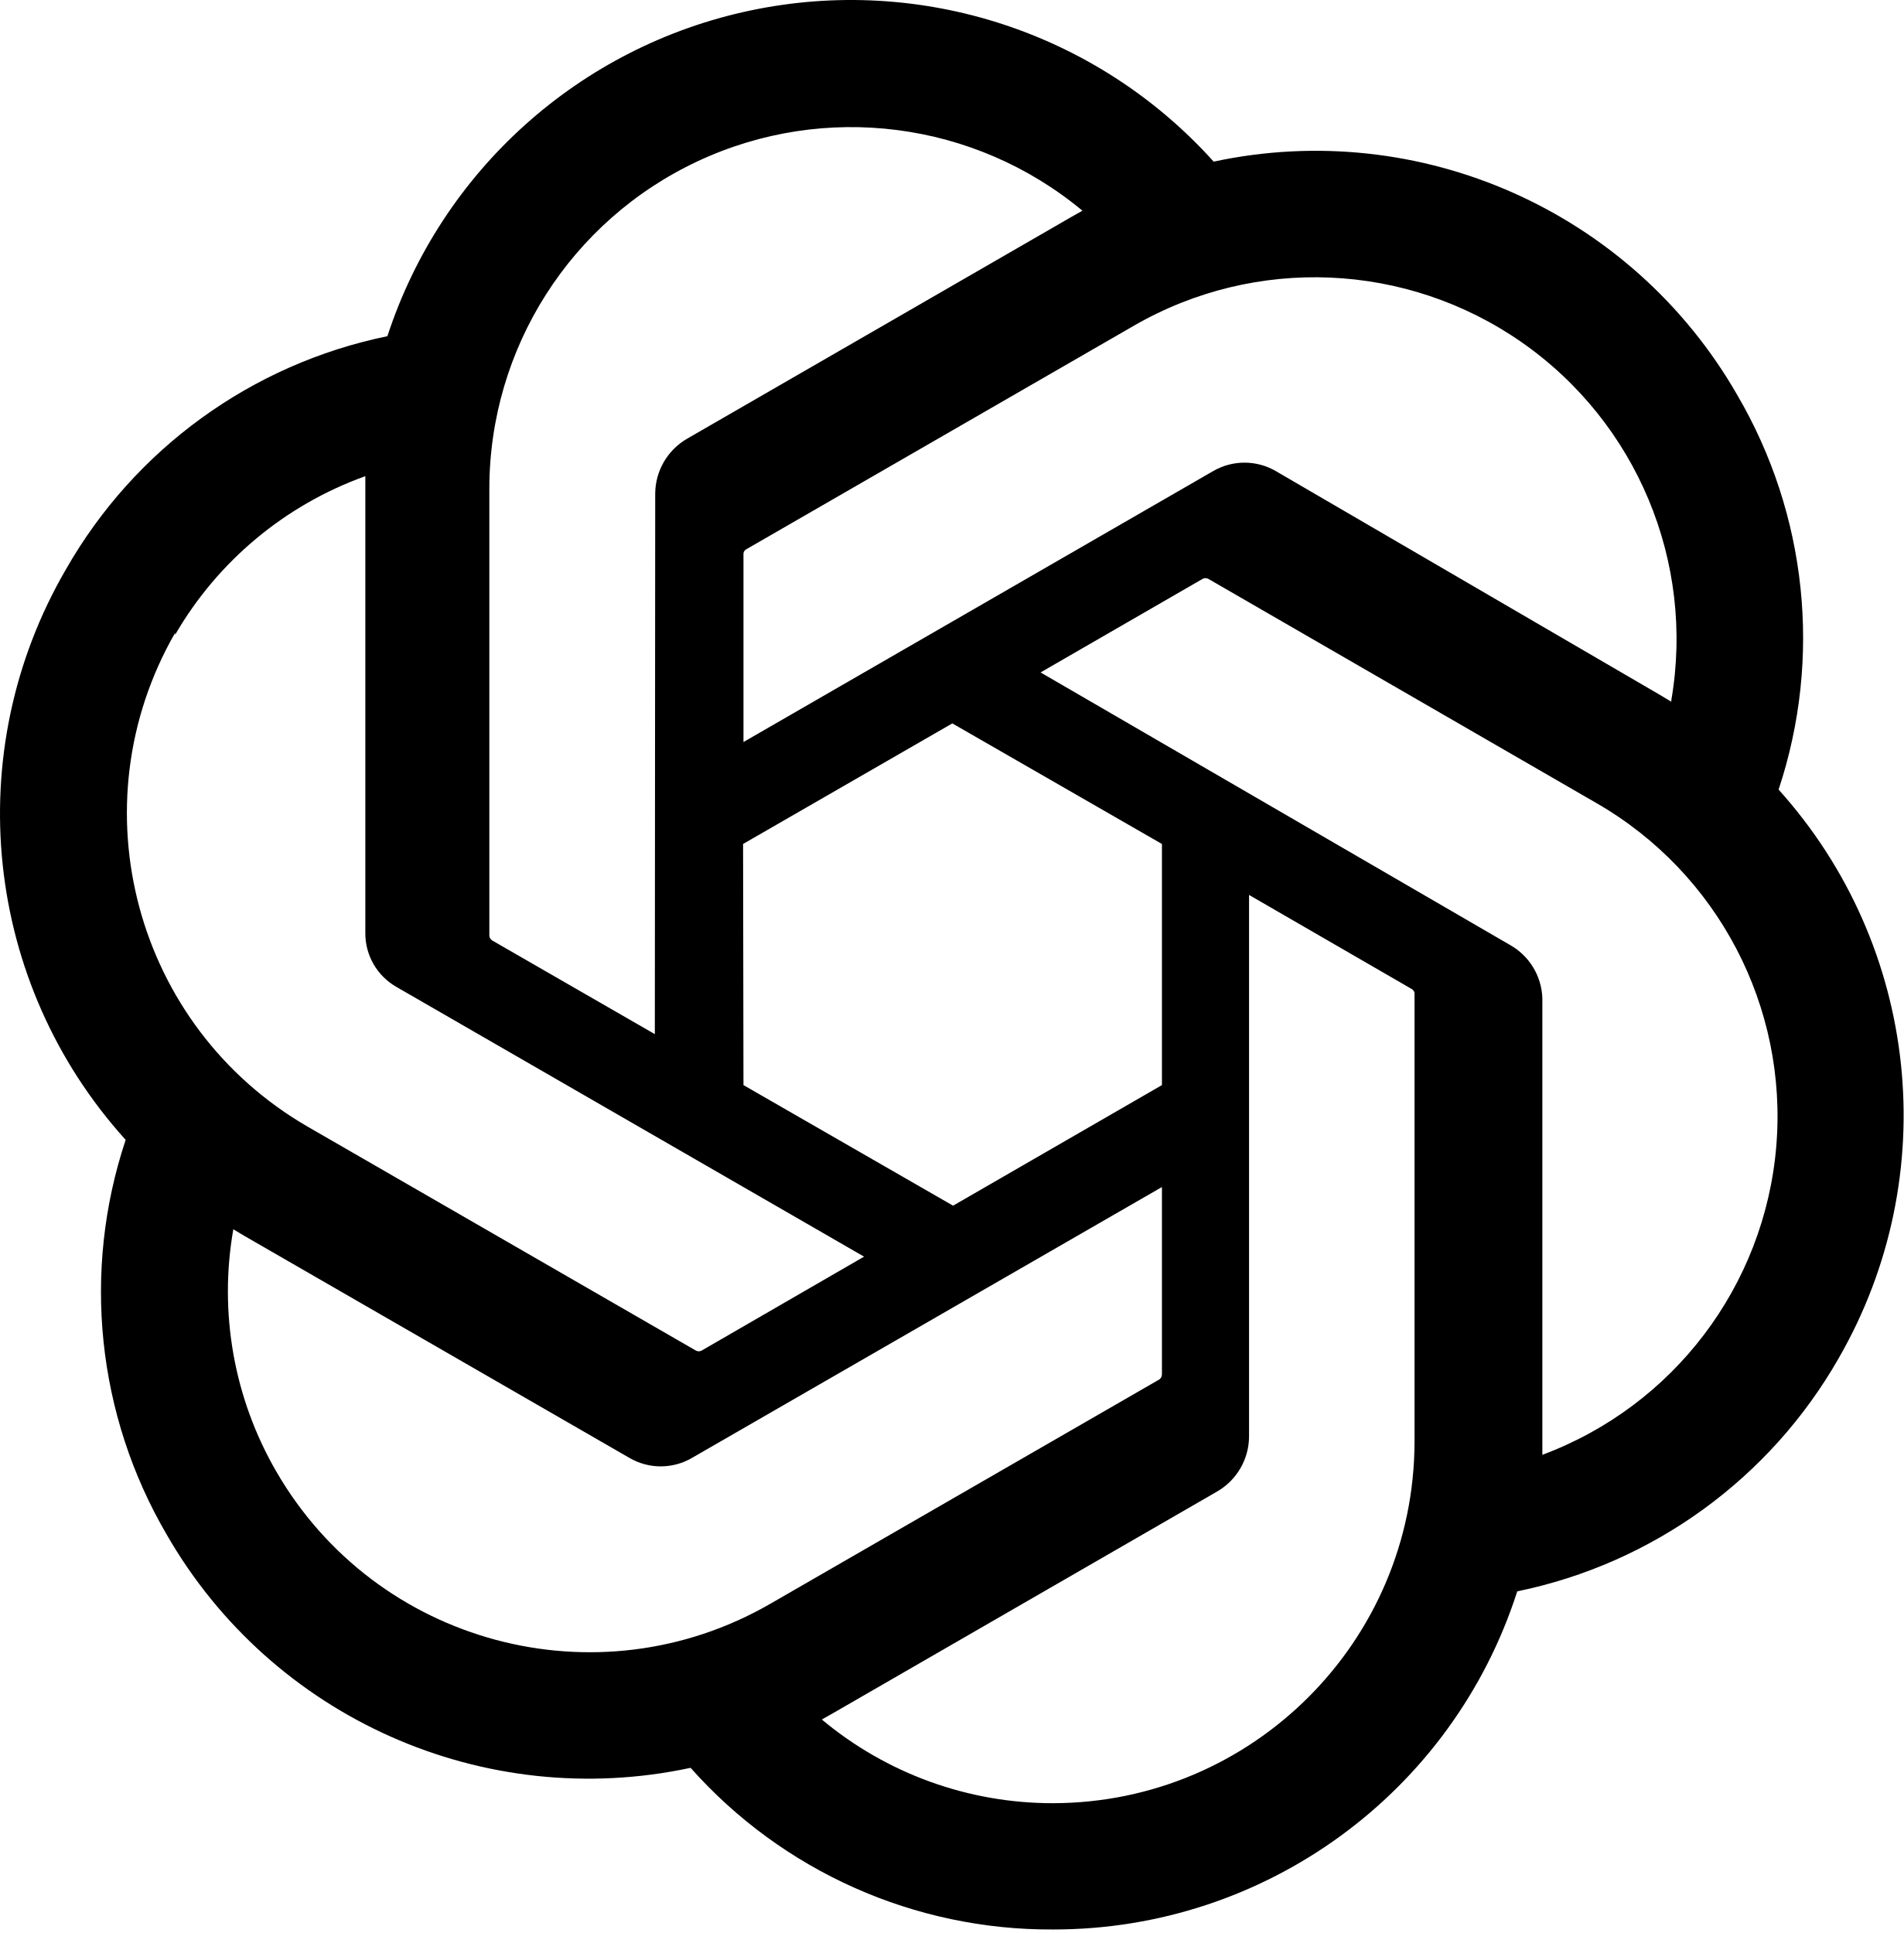
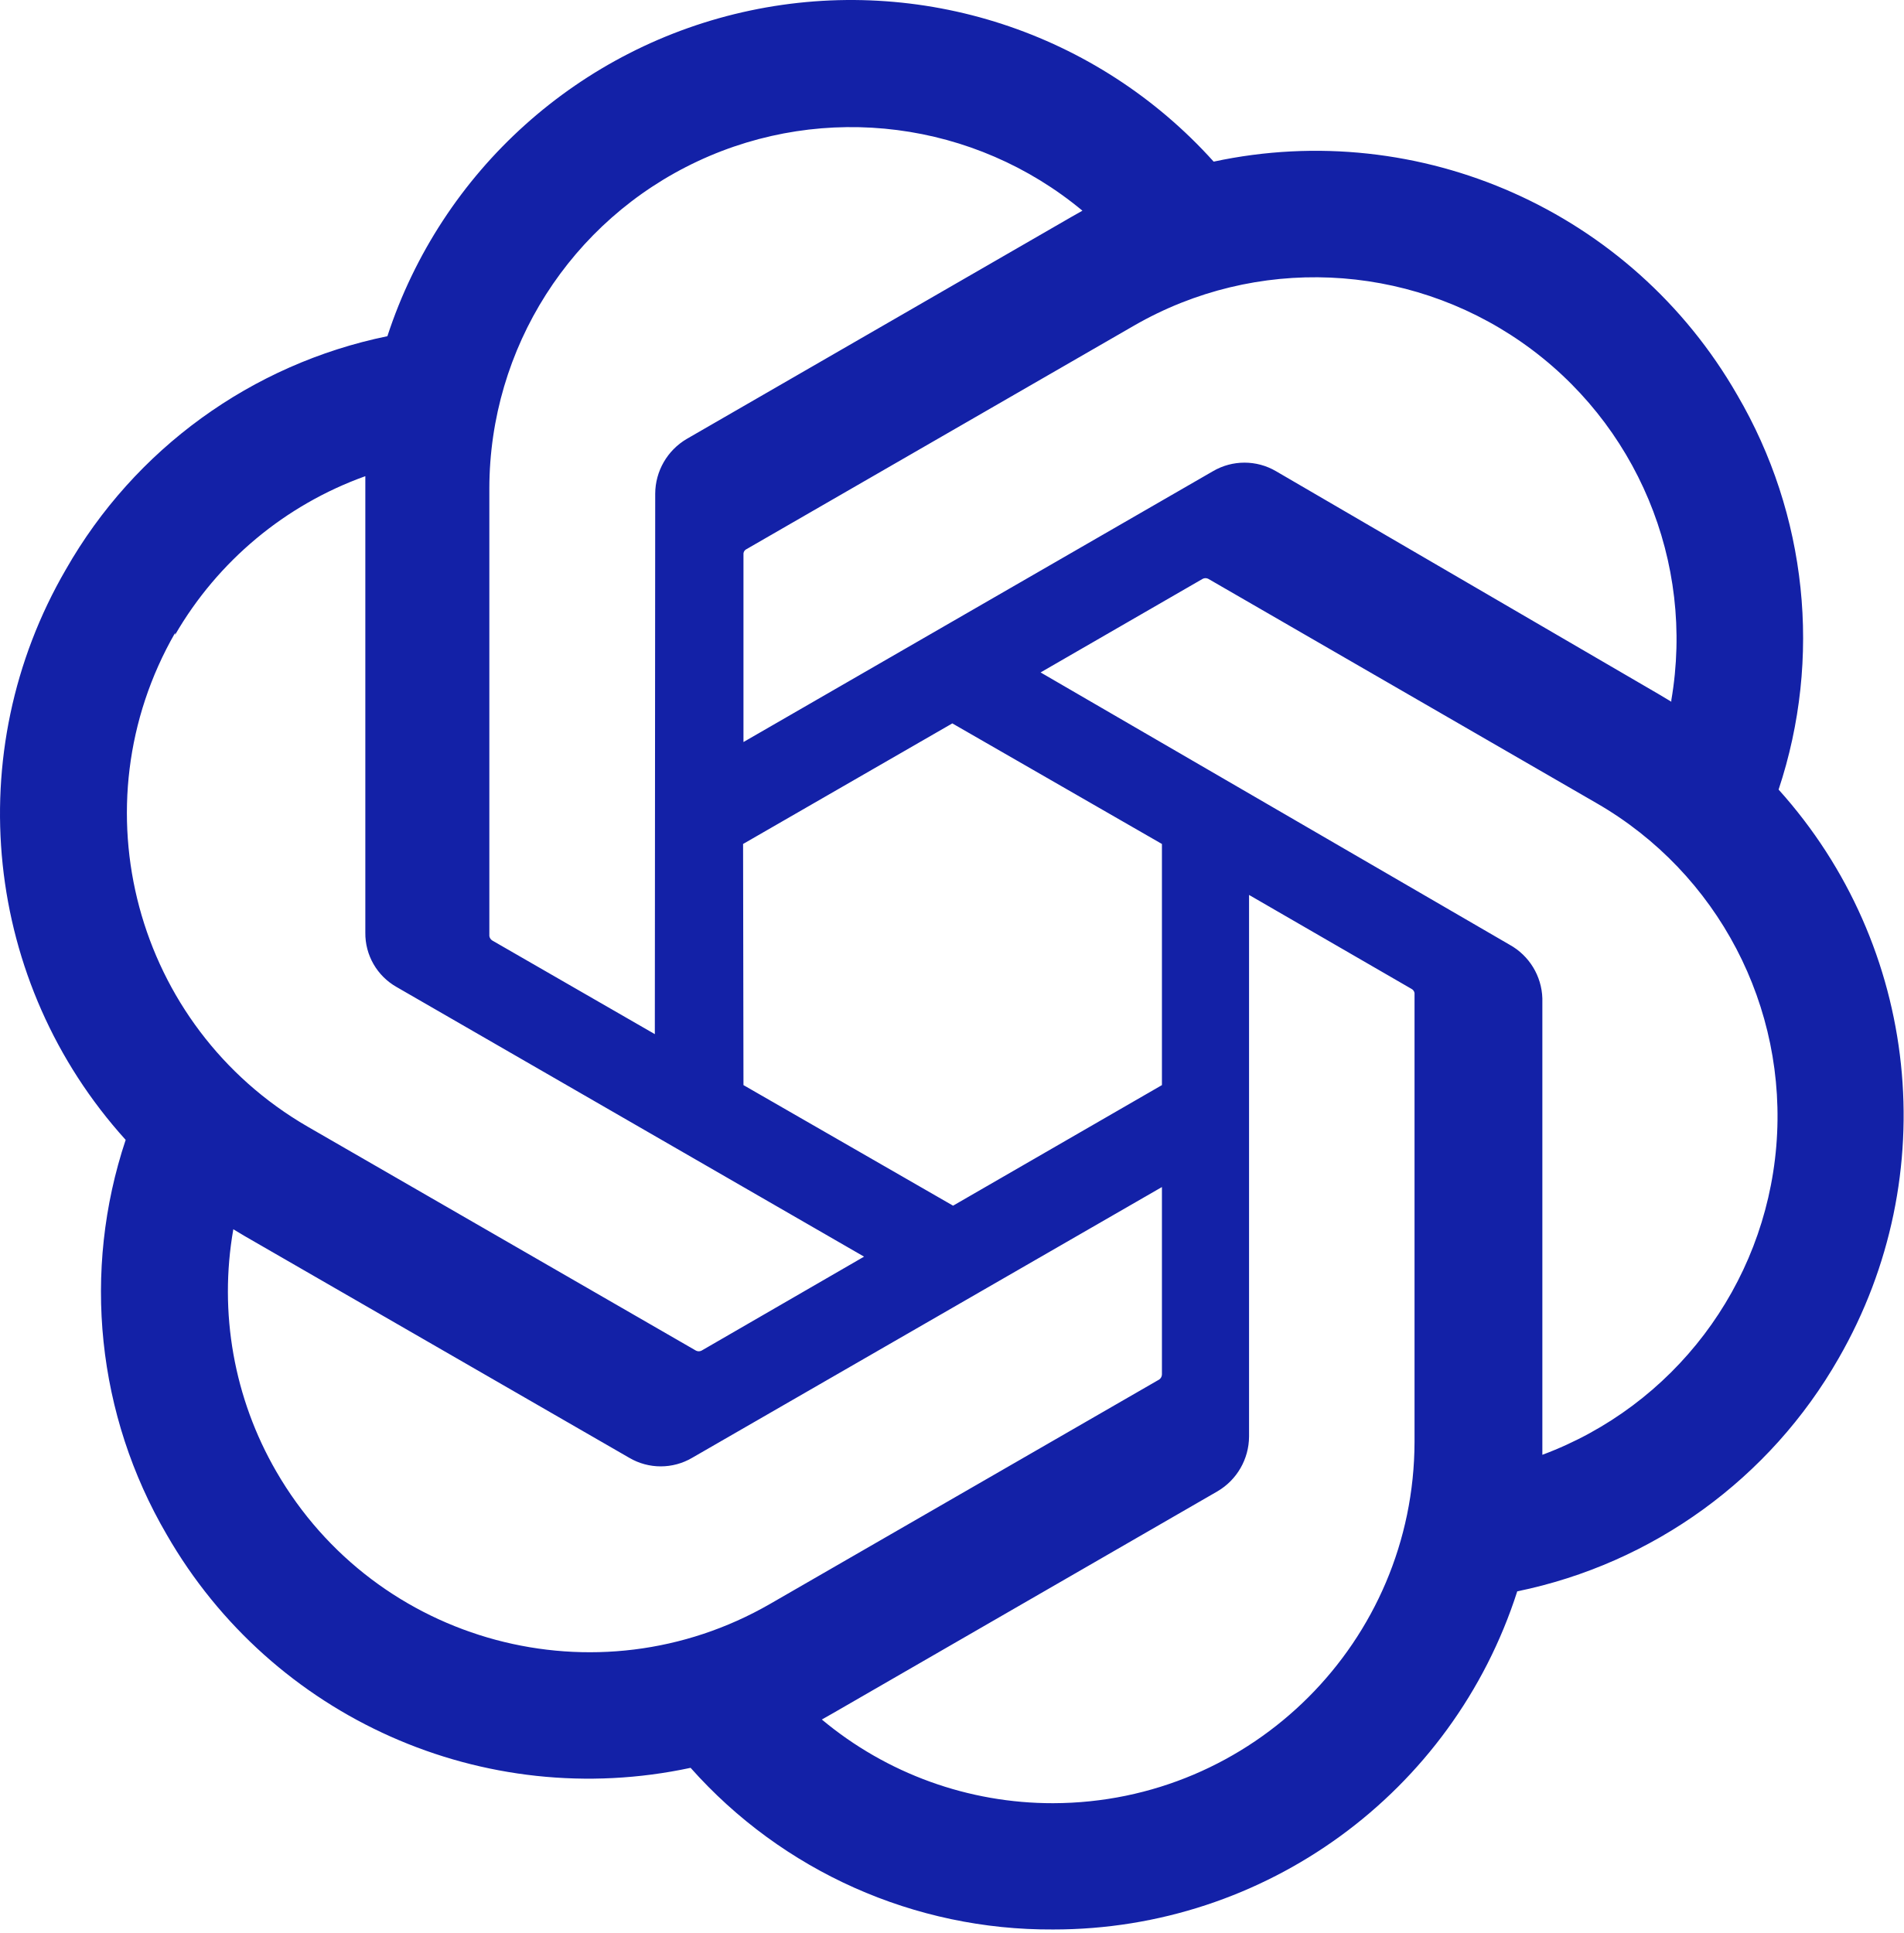
<svg xmlns="http://www.w3.org/2000/svg" width="256px" height="260px" viewBox="0 0 256 260" version="1.1" preserveAspectRatio="xMidYMid">
  <g>
-     <path d="M239.184,106.203 C245.054,88.524 243.022,69.173 233.608,53.1 C219.452,28.459 191,15.784 163.213,21.74 C147.554,4.321 123.795,-3.424 100.879,1.419 C77.963,6.261 59.369,22.957 52.096,45.221 C33.844,48.964 18.09,60.393 8.867,76.582 C-5.443,101.183 -2.195,132.215 16.899,153.32 C11.006,170.991 13.02,190.344 22.424,206.423 C36.598,231.072 65.068,243.747 92.87,237.783 C105.236,251.708 123.001,259.631 141.624,259.527 C170.105,259.552 195.338,241.166 204.038,214.046 C222.287,210.296 238.038,198.87 247.267,182.685 C261.404,158.128 258.142,127.263 239.184,106.203 L239.184,106.203 Z M141.624,242.541 C130.256,242.559 119.244,238.575 110.519,231.286 L112.054,230.416 L163.725,200.591 C166.341,199.056 167.954,196.257 167.971,193.224 L167.971,120.374 L189.816,133.01 C190.034,133.121 190.186,133.331 190.225,133.573 L190.225,193.94 C190.169,220.758 168.442,242.485 141.624,242.541 Z M37.158,197.931 C31.456,188.086 29.409,176.547 31.377,165.342 L32.911,166.263 L84.633,196.089 C87.239,197.618 90.468,197.618 93.074,196.089 L156.255,159.664 L156.255,184.885 C156.244,185.15 156.112,185.395 155.897,185.55 L103.562,215.734 C80.305,229.132 50.592,221.165 37.158,197.931 Z M23.549,85.381 C29.29,75.473 38.351,67.916 49.129,64.048 L49.129,125.439 C49.089,128.459 50.697,131.263 53.324,132.754 L116.198,169.026 L94.353,181.662 C94.113,181.789 93.826,181.789 93.586,181.662 L41.353,151.53 C18.142,138.076 10.182,108.386 23.549,85.125 L23.549,85.381 Z M203.015,127.076 L139.936,90.446 L161.729,77.861 C161.969,77.733 162.257,77.733 162.497,77.861 L214.73,108.045 C231.032,117.452 240.437,135.426 238.872,154.183 C237.306,172.939 225.051,189.106 207.414,195.68 L207.414,134.289 C207.323,131.277 205.651,128.536 203.015,127.076 Z M224.757,94.385 L223.222,93.464 L171.603,63.383 C168.981,61.844 165.732,61.844 163.111,63.383 L99.981,99.808 L99.981,74.587 C99.953,74.325 100.071,74.07 100.288,73.922 L152.521,43.789 C168.863,34.374 189.174,35.253 204.643,46.043 C220.111,56.834 227.949,75.592 224.757,94.18 L224.757,94.385 Z M88.061,139.098 L66.216,126.513 C65.995,126.379 65.845,126.154 65.807,125.899 L65.807,65.685 C65.831,46.829 76.75,29.685 93.827,21.688 C110.904,13.692 131.064,16.284 145.563,28.339 L144.028,29.209 L92.358,59.034 C89.742,60.569 88.128,63.368 88.112,66.401 L88.061,139.098 Z M99.929,113.519 L128.067,97.301 L156.255,113.519 L156.255,145.953 L128.169,162.171 L99.981,145.953 L99.929,113.519 Z" fill="#000000" />
+     <path d="M239.184,106.203 C245.054,88.524 243.022,69.173 233.608,53.1 C219.452,28.459 191,15.784 163.213,21.74 C147.554,4.321 123.795,-3.424 100.879,1.419 C77.963,6.261 59.369,22.957 52.096,45.221 C33.844,48.964 18.09,60.393 8.867,76.582 C-5.443,101.183 -2.195,132.215 16.899,153.32 C11.006,170.991 13.02,190.344 22.424,206.423 C36.598,231.072 65.068,243.747 92.87,237.783 C105.236,251.708 123.001,259.631 141.624,259.527 C170.105,259.552 195.338,241.166 204.038,214.046 C222.287,210.296 238.038,198.87 247.267,182.685 C261.404,158.128 258.142,127.263 239.184,106.203 L239.184,106.203 Z M141.624,242.541 C130.256,242.559 119.244,238.575 110.519,231.286 L112.054,230.416 L163.725,200.591 C166.341,199.056 167.954,196.257 167.971,193.224 L167.971,120.374 L189.816,133.01 C190.034,133.121 190.186,133.331 190.225,133.573 L190.225,193.94 C190.169,220.758 168.442,242.485 141.624,242.541 Z M37.158,197.931 C31.456,188.086 29.409,176.547 31.377,165.342 L32.911,166.263 L84.633,196.089 C87.239,197.618 90.468,197.618 93.074,196.089 L156.255,159.664 L156.255,184.885 C156.244,185.15 156.112,185.395 155.897,185.55 L103.562,215.734 C80.305,229.132 50.592,221.165 37.158,197.931 Z M23.549,85.381 C29.29,75.473 38.351,67.916 49.129,64.048 L49.129,125.439 C49.089,128.459 50.697,131.263 53.324,132.754 L116.198,169.026 L94.353,181.662 C94.113,181.789 93.826,181.789 93.586,181.662 L41.353,151.53 C18.142,138.076 10.182,108.386 23.549,85.125 L23.549,85.381 Z M203.015,127.076 L139.936,90.446 L161.729,77.861 C161.969,77.733 162.257,77.733 162.497,77.861 L214.73,108.045 C231.032,117.452 240.437,135.426 238.872,154.183 C237.306,172.939 225.051,189.106 207.414,195.68 L207.414,134.289 C207.323,131.277 205.651,128.536 203.015,127.076 Z M224.757,94.385 L223.222,93.464 L171.603,63.383 C168.981,61.844 165.732,61.844 163.111,63.383 L99.981,99.808 L99.981,74.587 C99.953,74.325 100.071,74.07 100.288,73.922 L152.521,43.789 C168.863,34.374 189.174,35.253 204.643,46.043 C220.111,56.834 227.949,75.592 224.757,94.18 L224.757,94.385 Z M88.061,139.098 L66.216,126.513 C65.995,126.379 65.845,126.154 65.807,125.899 L65.807,65.685 C65.831,46.829 76.75,29.685 93.827,21.688 C110.904,13.692 131.064,16.284 145.563,28.339 L144.028,29.209 L92.358,59.034 C89.742,60.569 88.128,63.368 88.112,66.401 L88.061,139.098 Z M99.929,113.519 L128.067,97.301 L156.255,113.519 L156.255,145.953 L128.169,162.171 L99.981,145.953 L99.929,113.519 Z" fill="#1321A7" />
  </g>
</svg>
